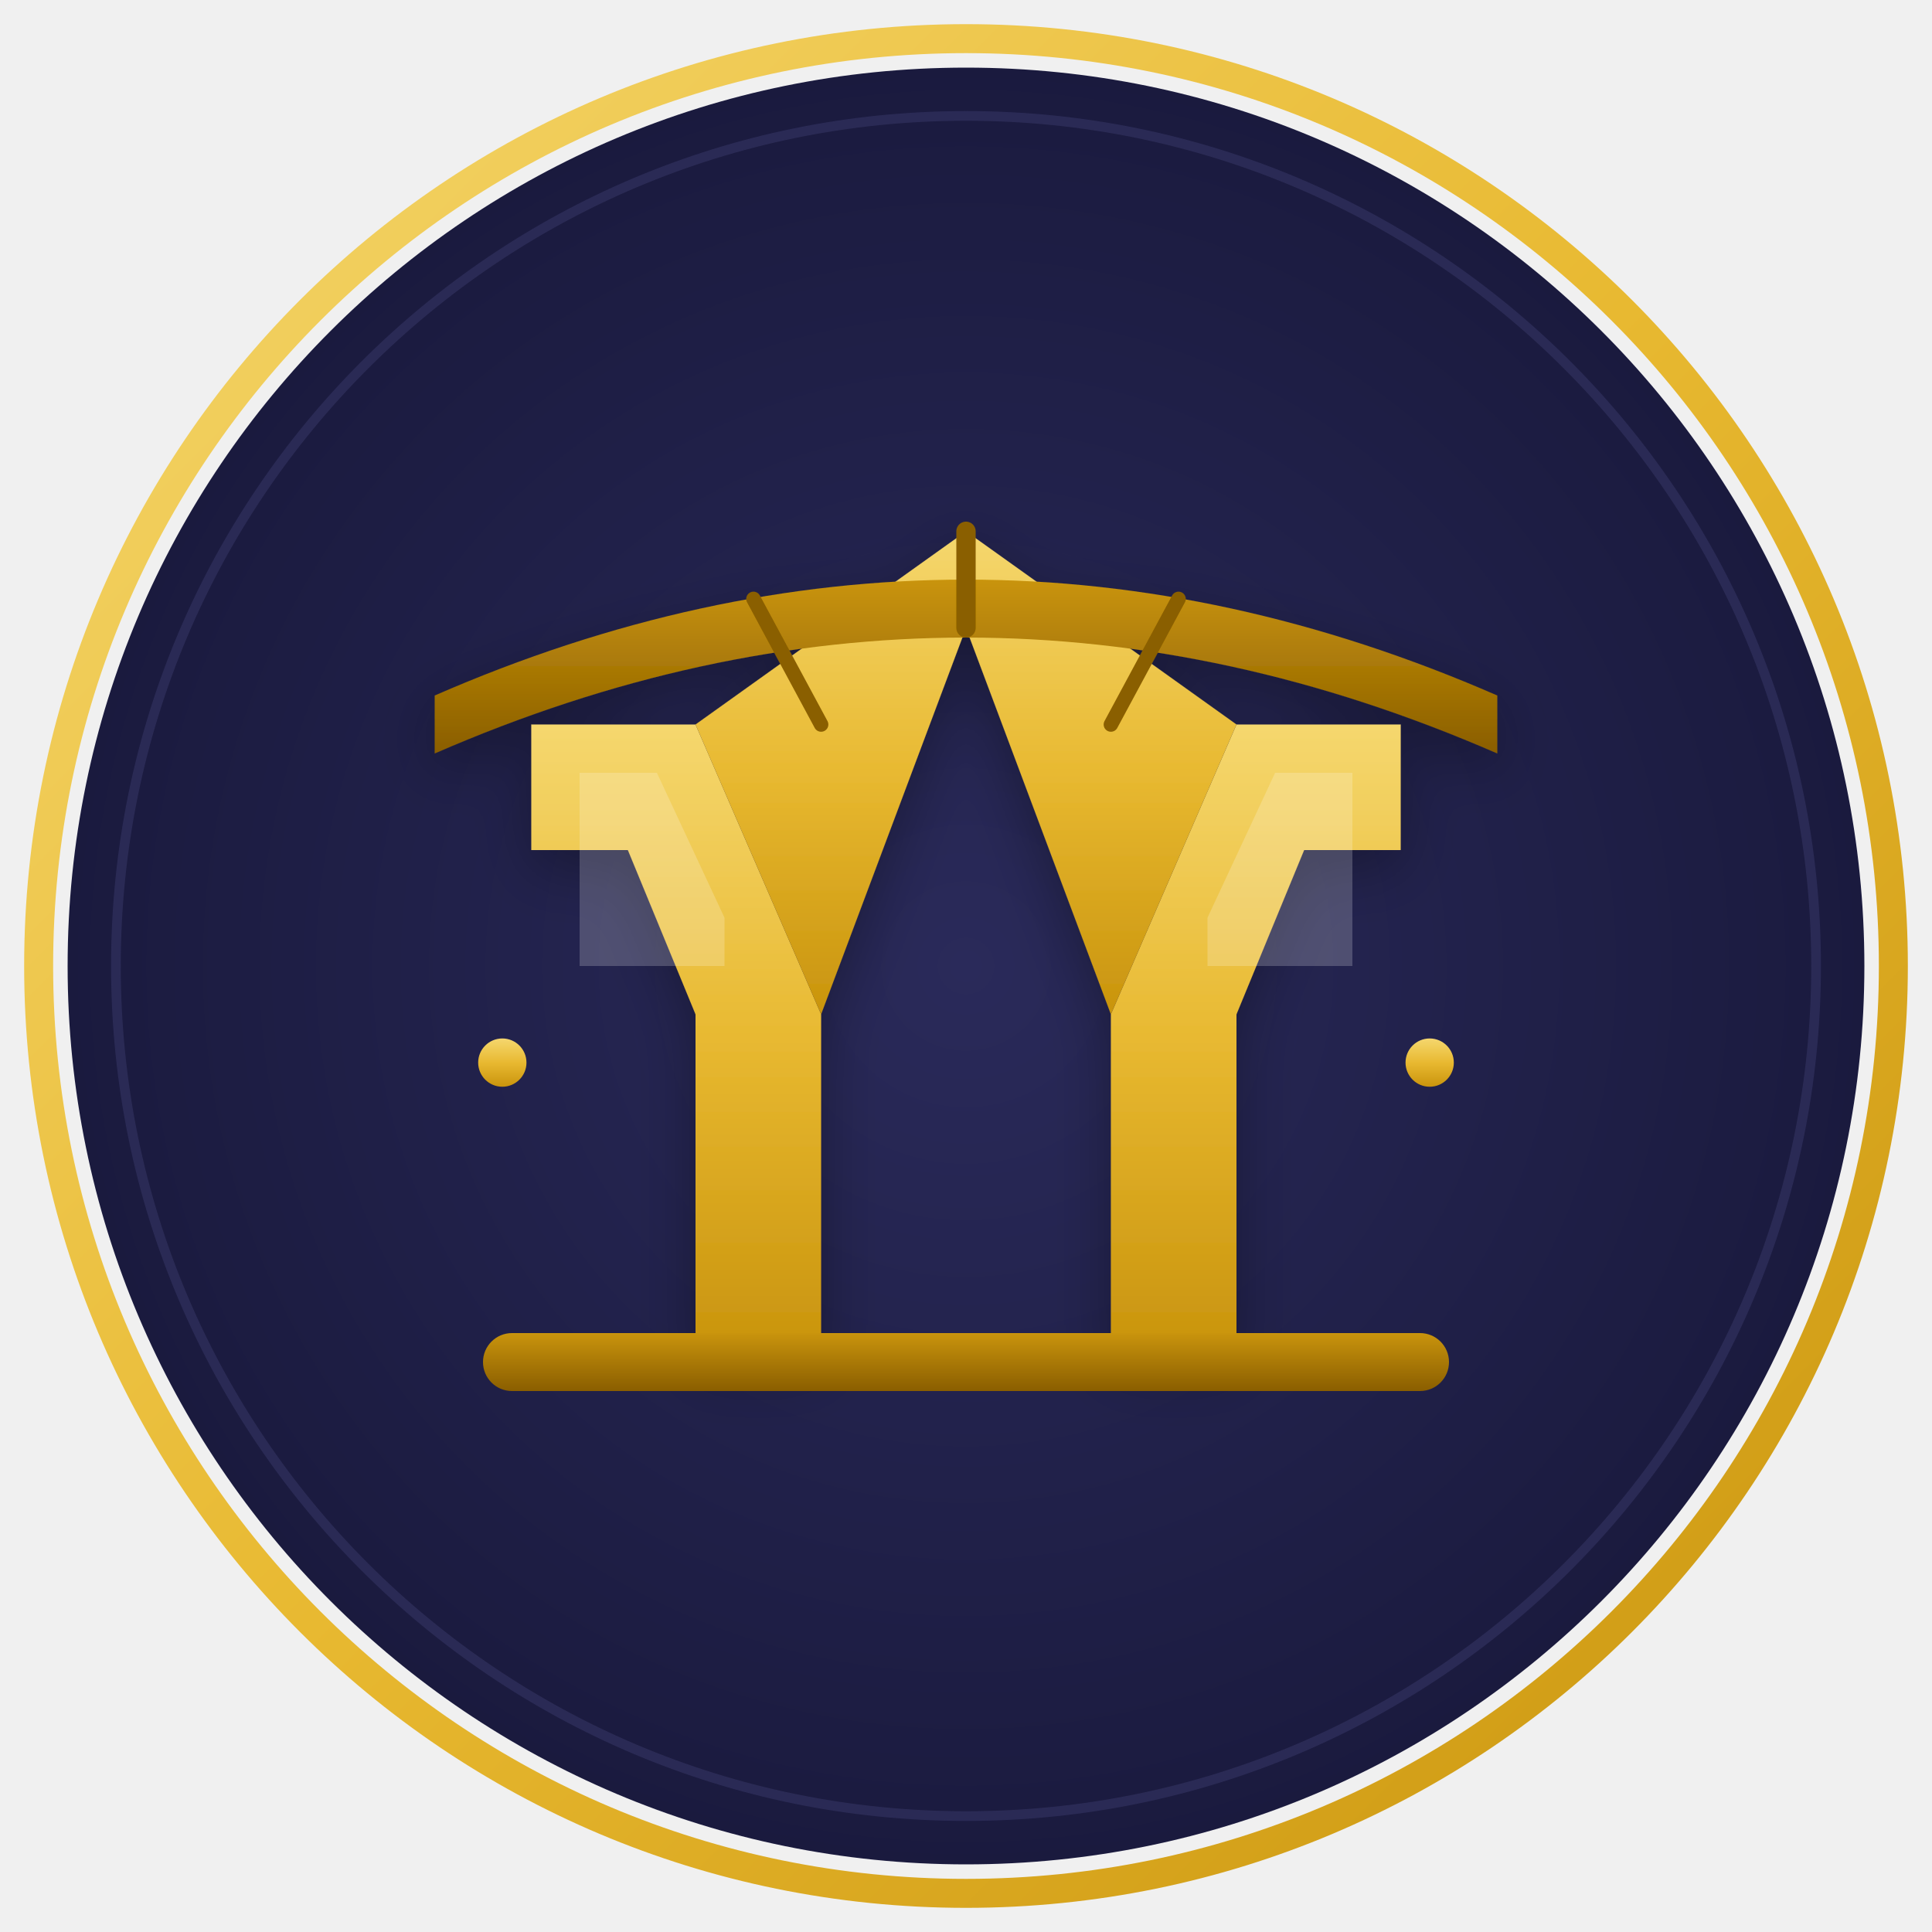
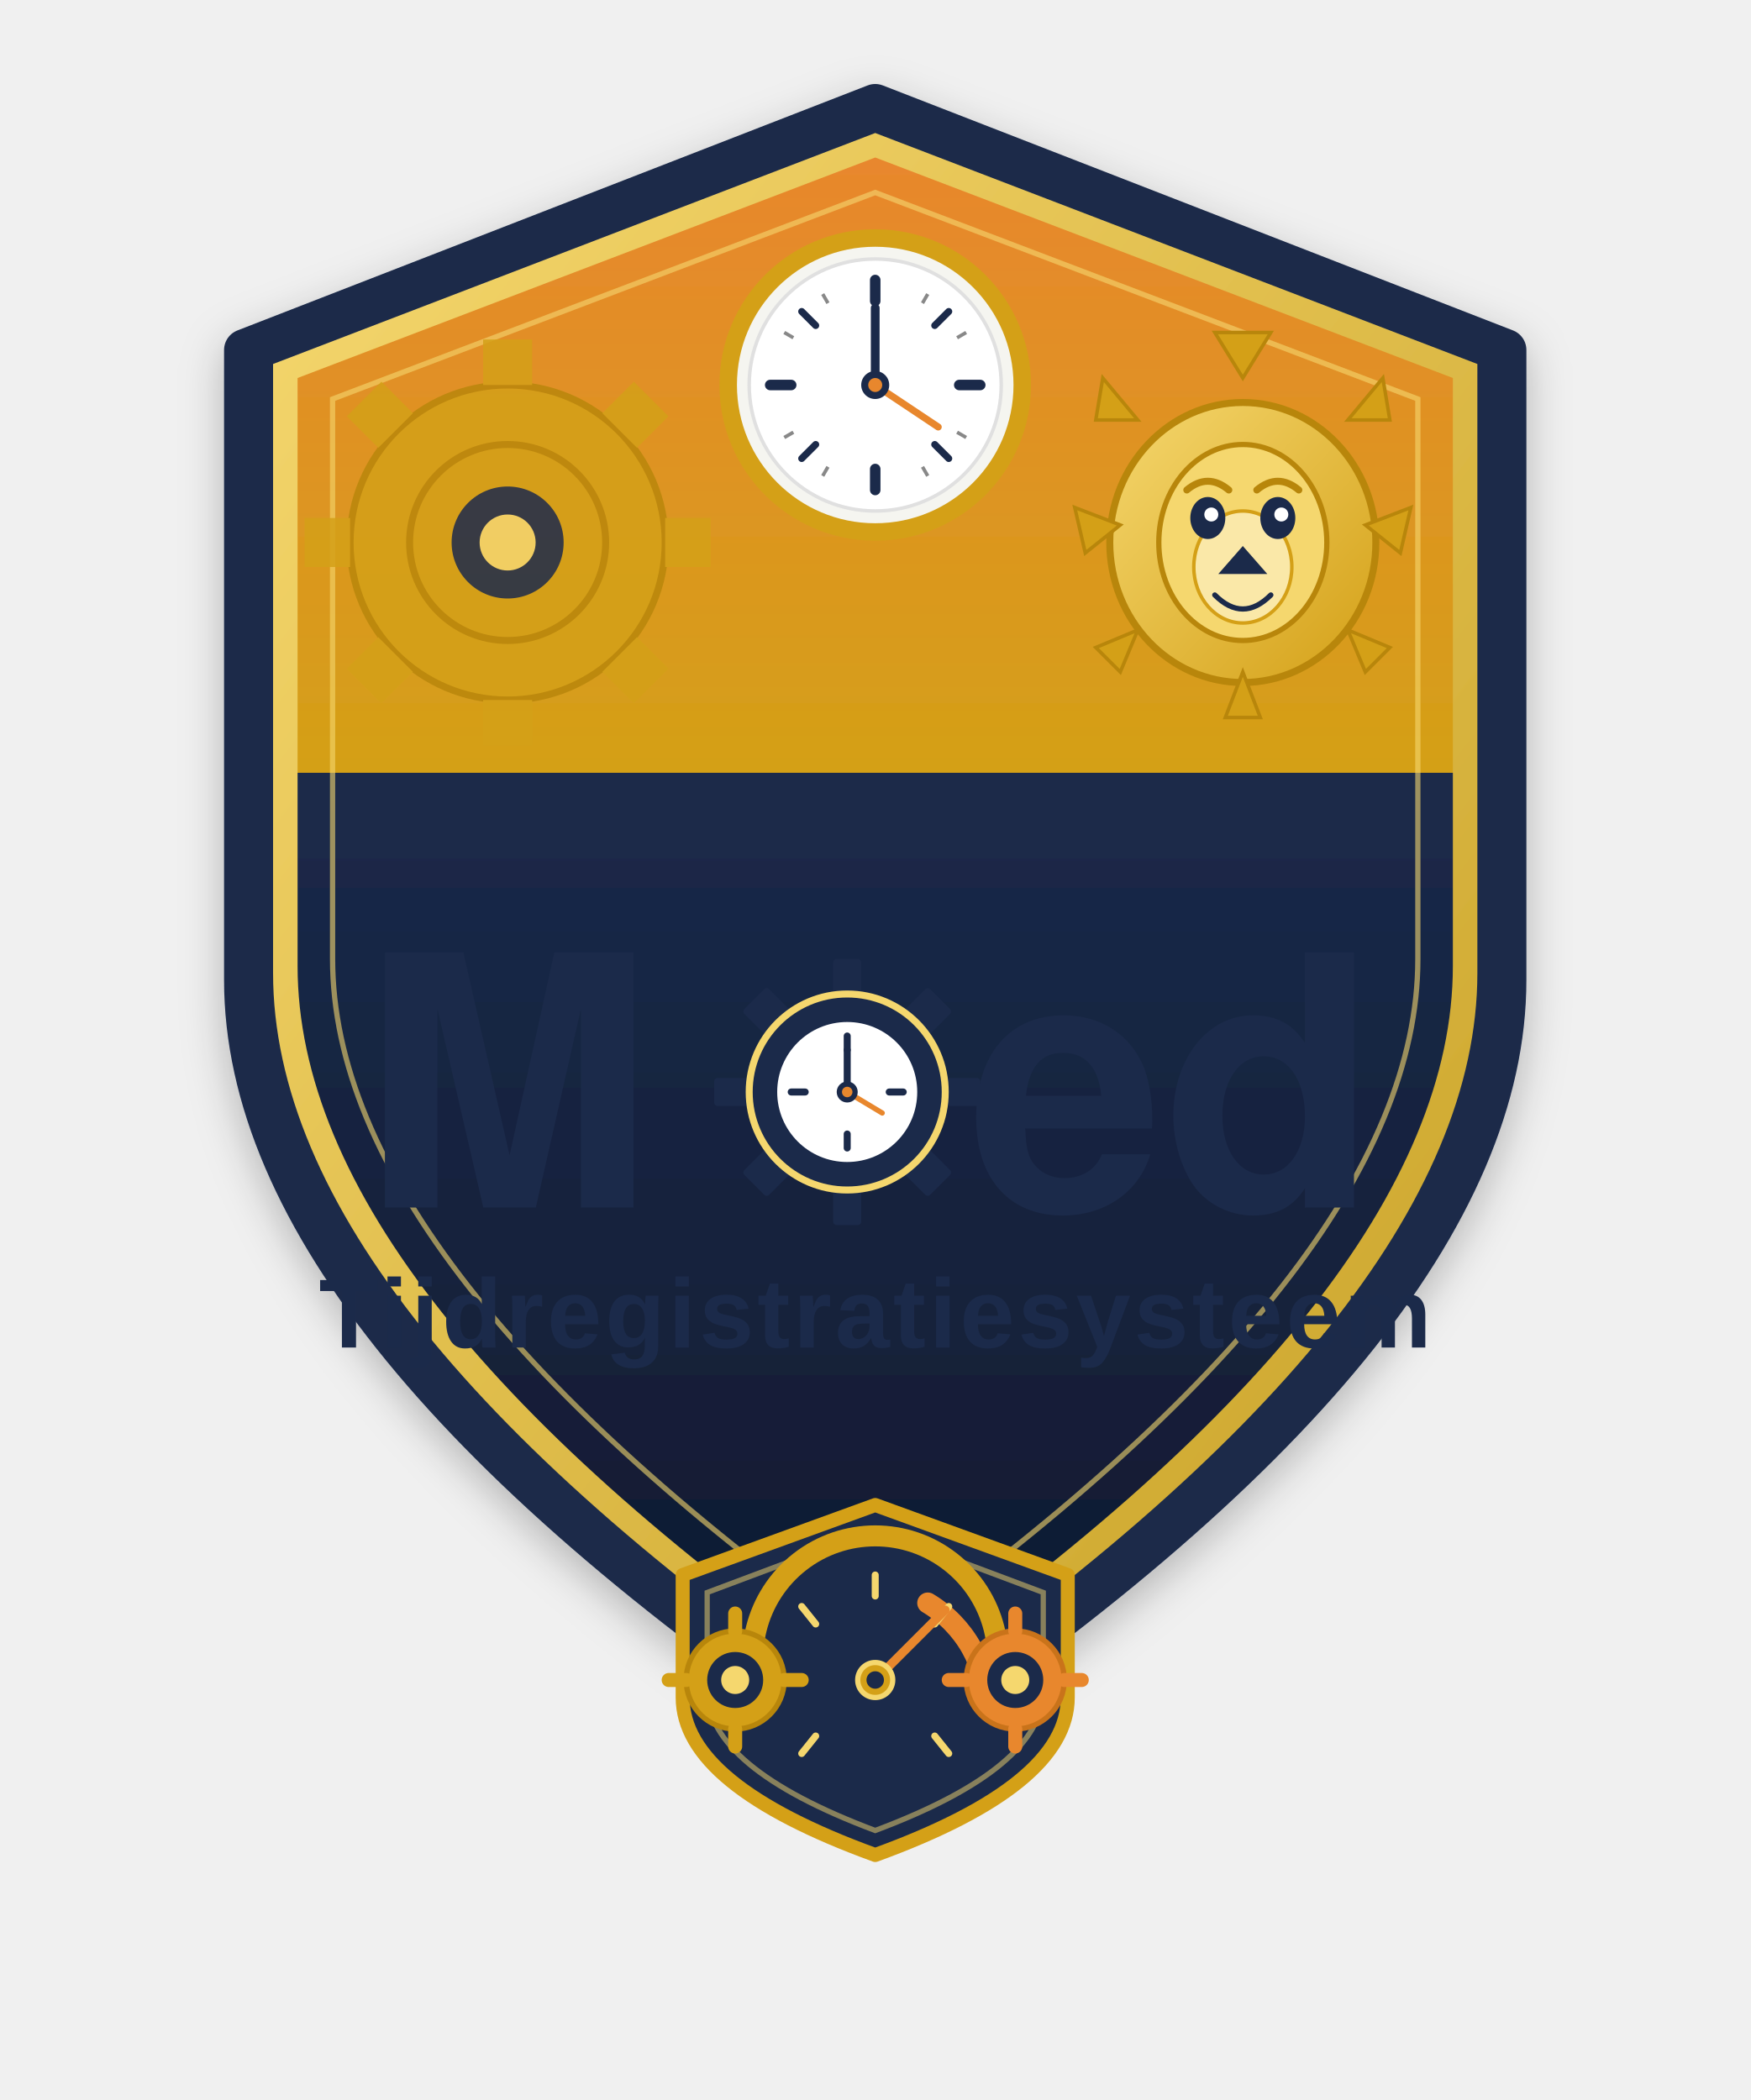
- <svg xmlns="http://www.w3.org/2000/svg" viewBox="0 0 200 200" width="200" height="200">
+ <svg xmlns="http://www.w3.org/2000/svg" viewBox="0 0 500 600" width="500" height="600">
  <defs>
-     <radialGradient id="bgGrad" cx="50%" cy="50%" r="50%">
-       <stop offset="0%" style="stop-color:#2a2a5a;stop-opacity:1" />
-       <stop offset="100%" style="stop-color:#1a1a3e;stop-opacity:1" />
-     </radialGradient>
-     <linearGradient id="goldGrad" x1="0%" y1="0%" x2="0%" y2="100%">
+     <linearGradient id="shieldGrad" x1="0%" y1="0%" x2="0%" y2="100%">
+       <stop offset="0%" style="stop-color:#e8872d;stop-opacity:1" />
+       <stop offset="40%" style="stop-color:#d4a017;stop-opacity:1" />
+       <stop offset="40%" style="stop-color:#1b2a4a;stop-opacity:1" />
+       <stop offset="100%" style="stop-color:#0f1a30;stop-opacity:1" />
+     </linearGradient>
+     <linearGradient id="goldGrad" x1="0%" y1="0%" x2="100%" y2="100%">
      <stop offset="0%" style="stop-color:#f5d76e;stop-opacity:1" />
-       <stop offset="50%" style="stop-color:#e8b931;stop-opacity:1" />
-       <stop offset="100%" style="stop-color:#c9940d;stop-opacity:1" />
+       <stop offset="50%" style="stop-color:#d4a017;stop-opacity:1" />
+       <stop offset="100%" style="stop-color:#b8860b;stop-opacity:1" />
    </linearGradient>
-     <linearGradient id="goldDark" x1="0%" y1="0%" x2="0%" y2="100%">
-       <stop offset="0%" style="stop-color:#c9940d;stop-opacity:1" />
-       <stop offset="100%" style="stop-color:#8a5e00;stop-opacity:1" />
+     <linearGradient id="rimGrad" x1="0%" y1="0%" x2="100%" y2="100%">
+       <stop offset="0%" style="stop-color:#f5d76e;stop-opacity:1" />
+       <stop offset="100%" style="stop-color:#c9a227;stop-opacity:1" />
    </linearGradient>
-     <linearGradient id="ringGrad" x1="0%" y1="0%" x2="100%" y2="100%">
+     <linearGradient id="lionGrad" x1="0%" y1="0%" x2="100%" y2="100%">
      <stop offset="0%" style="stop-color:#f5d76e;stop-opacity:1" />
-       <stop offset="50%" style="stop-color:#e8b931;stop-opacity:1" />
-       <stop offset="100%" style="stop-color:#c9940d;stop-opacity:1" />
+       <stop offset="100%" style="stop-color:#d4a017;stop-opacity:1" />
    </linearGradient>
-     <filter id="shadow" x="-20%" y="-20%" width="140%" height="140%">
-       <feDropShadow dx="0" dy="2" stdDeviation="3" flood-color="#000000" flood-opacity="0.3" />
+     <filter id="shadow" x="-10%" y="-10%" width="120%" height="120%">
+       <feDropShadow dx="0" dy="4" stdDeviation="6" flood-color="#000" flood-opacity="0.25" />
    </filter>
  </defs>
-   <circle cx="100" cy="100" r="96" fill="none" stroke="url(#ringGrad)" stroke-width="3" />
-   <circle cx="100" cy="100" r="93" fill="url(#bgGrad)" />
-   <circle cx="100" cy="100" r="88" fill="none" stroke="#3a3a6a" stroke-width="1" opacity="0.5" />
  <g filter="url(#shadow)">
-     <path d="M55 140 L55 75 L72 75 L85 105 L85 140 L72 140 L72 105 L65 88 L55 88 Z" fill="url(#goldGrad)" />
-     <path d="M145 140 L145 75 L128 75 L115 105 L115 140 L128 140 L128 105 L135 88 L145 88 Z" fill="url(#goldGrad)" />
-     <path d="M72 75 L85 105 L100 65 L115 105 L128 75 L100 55 Z" fill="url(#goldGrad)" />
-     <path d="M45 72 Q100 48 155 72 L155 78 Q100 54 45 78 Z" fill="url(#goldDark)" />
-     <path d="M100 55 L100 65" stroke="#8a5e00" stroke-width="2" stroke-linecap="round" />
-     <path d="M78 62 L85 75" stroke="#8a5e00" stroke-width="1.5" stroke-linecap="round" />
-     <path d="M122 62 L115 75" stroke="#8a5e00" stroke-width="1.5" stroke-linecap="round" />
+     <path d="M250 30 L430 100 L430 280 Q430 380 250 500 Q70 380 70 280 L70 100 Z" fill="#1b2a4a" stroke="#1b2a4a" stroke-width="12" stroke-linejoin="round" />
+     <path d="M250 38 L422 104 L422 278 Q422 375 250 492 Q78 375 78 278 L78 104 Z" fill="url(#rimGrad)" />
+     <path d="M250 45 L415 108 L415 276 Q415 370 250 484 Q85 370 85 276 L85 108 Z" fill="url(#shieldGrad)" />
+     <path d="M250 55 L405 114 L405 274 Q405 362 250 472 Q95 362 95 274 L95 114 Z" fill="none" stroke="#f5d76e" stroke-width="1.5" opacity="0.6" />
  </g>
-   <path d="M60 80 L68 80 L75 95 L75 100 L60 100 Z" fill="#ffffff" opacity="0.2" />
-   <path d="M132 80 L140 80 L140 100 L125 100 L125 95 Z" fill="#ffffff" opacity="0.2" />
-   <rect x="50" y="138" width="100" height="6" rx="3" fill="url(#goldDark)" />
-   <circle cx="52" cy="110" r="2.5" fill="url(#goldGrad)" />
-   <circle cx="148" cy="110" r="2.5" fill="url(#goldGrad)" />
+   <g transform="translate(250, 110)">
+     <rect x="-6" y="-38" width="12" height="18" rx="3" fill="#d4a017" stroke="#8b6914" stroke-width="1.5" />
+     <rect x="-8" y="-42" width="16" height="6" rx="2" fill="#f5d76e" />
+     <rect x="-32" y="-20" width="10" height="14" rx="2" fill="#d4a017" stroke="#8b6914" stroke-width="1" />
+     <rect x="22" y="-20" width="10" height="14" rx="2" fill="#d4a017" stroke="#8b6914" stroke-width="1" />
+     <circle cx="0" cy="0" r="42" fill="#f5f5f0" stroke="#d4a017" stroke-width="5" />
+     <circle cx="0" cy="0" r="36" fill="#fff" stroke="#e0e0e0" stroke-width="1" />
+     <line x1="0" y1="-30" x2="0" y2="-24" stroke="#1b2a4a" stroke-width="3" stroke-linecap="round" />
+     <line x1="0" y1="30" x2="0" y2="24" stroke="#1b2a4a" stroke-width="3" stroke-linecap="round" />
+     <line x1="-30" y1="0" x2="-24" y2="0" stroke="#1b2a4a" stroke-width="3" stroke-linecap="round" />
+     <line x1="30" y1="0" x2="24" y2="0" stroke="#1b2a4a" stroke-width="3" stroke-linecap="round" />
+     <line x1="-21" y1="-21" x2="-17" y2="-17" stroke="#1b2a4a" stroke-width="2" stroke-linecap="round" />
+     <line x1="21" y1="-21" x2="17" y2="-17" stroke="#1b2a4a" stroke-width="2" stroke-linecap="round" />
+     <line x1="-21" y1="21" x2="-17" y2="17" stroke="#1b2a4a" stroke-width="2" stroke-linecap="round" />
+     <line x1="21" y1="21" x2="17" y2="17" stroke="#1b2a4a" stroke-width="2" stroke-linecap="round" />
+     <line x1="0" y1="-30" x2="0" y2="-27" stroke="#888" stroke-width="1" transform="rotate(30)" />
+     <line x1="0" y1="-30" x2="0" y2="-27" stroke="#888" stroke-width="1" transform="rotate(60)" />
+     <line x1="0" y1="-30" x2="0" y2="-27" stroke="#888" stroke-width="1" transform="rotate(120)" />
+     <line x1="0" y1="-30" x2="0" y2="-27" stroke="#888" stroke-width="1" transform="rotate(150)" />
+     <line x1="0" y1="-30" x2="0" y2="-27" stroke="#888" stroke-width="1" transform="rotate(210)" />
+     <line x1="0" y1="-30" x2="0" y2="-27" stroke="#888" stroke-width="1" transform="rotate(240)" />
+     <line x1="0" y1="-30" x2="0" y2="-27" stroke="#888" stroke-width="1" transform="rotate(300)" />
+     <line x1="0" y1="-30" x2="0" y2="-27" stroke="#888" stroke-width="1" transform="rotate(330)" />
+     <line x1="0" y1="0" x2="0" y2="-22" stroke="#1b2a4a" stroke-width="2.5" stroke-linecap="round" />
+     <line x1="0" y1="0" x2="18" y2="12" stroke="#e8872d" stroke-width="2" stroke-linecap="round" />
+     <circle cx="0" cy="0" r="4" fill="#1b2a4a" />
+     <circle cx="0" cy="0" r="2" fill="#e8872d" />
+   </g>
+   <g transform="translate(145, 155)" opacity="0.85">
+     <circle cx="0" cy="0" r="45" fill="#d4a017" stroke="#b8860b" stroke-width="2" />
+     <g stroke="#d4a017" stroke-width="14" stroke-linecap="butt">
+       <line x1="0" y1="-45" x2="0" y2="-58" />
+       <line x1="0" y1="45" x2="0" y2="58" />
+       <line x1="-45" y1="0" x2="-58" y2="0" />
+       <line x1="45" y1="0" x2="58" y2="0" />
+       <line x1="-32" y1="-32" x2="-41" y2="-41" />
+       <line x1="32" y1="-32" x2="41" y2="-41" />
+       <line x1="-32" y1="32" x2="-41" y2="41" />
+       <line x1="32" y1="32" x2="41" y2="41" />
+     </g>
+     <circle cx="0" cy="0" r="28" fill="none" stroke="#b8860b" stroke-width="2" />
+     <circle cx="0" cy="0" r="16" fill="#1b2a4a" />
+     <circle cx="0" cy="0" r="8" fill="#f5d76e" />
+   </g>
+   <g transform="translate(355, 150)">
+     <ellipse cx="0" cy="5" rx="38" ry="40" fill="url(#lionGrad)" stroke="#b8860b" stroke-width="2" />
+     <g fill="#d4a017" stroke="#b8860b" stroke-width="1">
+       <polygon points="0,-42 -8,-55 8,-55" />
+       <polygon points="30,-30 40,-42 42,-30" />
+       <polygon points="35,0 48,-5 45,8" />
+       <polygon points="30,30 42,35 35,42" />
+       <polygon points="0,42 -5,55 5,55" />
+       <polygon points="-30,30 -42,35 -35,42" />
+       <polygon points="-35,0 -48,-5 -45,8" />
+       <polygon points="-30,-30 -40,-42 -42,-30" />
+     </g>
+     <ellipse cx="0" cy="5" rx="24" ry="28" fill="#f5d76e" stroke="#b8860b" stroke-width="1.5" />
+     <ellipse cx="0" cy="12" rx="14" ry="16" fill="#fae8a8" stroke="#d4a017" stroke-width="1" />
+     <polygon points="0,6 -7,14 7,14" fill="#1b2a4a" />
+     <ellipse cx="-10" cy="-2" rx="5" ry="6" fill="#1b2a4a" />
+     <ellipse cx="10" cy="-2" rx="5" ry="6" fill="#1b2a4a" />
+     <circle cx="-9" cy="-3" r="2" fill="#fff" />
+     <circle cx="11" cy="-3" r="2" fill="#fff" />
+     <path d="M-8 20 Q0 28 8 20" fill="none" stroke="#1b2a4a" stroke-width="1.5" stroke-linecap="round" />
+     <path d="M-16 -10 Q-10 -15 -4 -10" fill="none" stroke="#b8860b" stroke-width="2" stroke-linecap="round" />
+     <path d="M16 -10 Q10 -15 4 -10" fill="none" stroke="#b8860b" stroke-width="2" stroke-linecap="round" />
+   </g>
+   <g transform="translate(250, 320)">
+     <text x="-105" y="25" font-family="Arial Black, Helvetica Neue, Helvetica, sans-serif" font-size="100" font-weight="900" fill="#1b2a4a" text-anchor="middle">M</text>
+     <text x="85" y="25" font-family="Arial Black, Helvetica Neue, Helvetica, sans-serif" font-size="100" font-weight="900" fill="#1b2a4a" text-anchor="middle">ed</text>
+     <g transform="translate(-8, -8)">
+       <g fill="#1b2a4a">
+         <rect x="-4" y="-38" width="8" height="14" rx="1" />
+         <rect x="-4" y="24" width="8" height="14" rx="1" />
+         <rect x="-38" y="-4" width="14" height="8" rx="1" />
+         <rect x="24" y="-4" width="14" height="8" rx="1" />
+         <rect x="-28" y="-28" width="10" height="10" rx="1" transform="rotate(45 -23 -23)" />
+         <rect x="18" y="-28" width="10" height="10" rx="1" transform="rotate(45 23 -23)" />
+         <rect x="-28" y="18" width="10" height="10" rx="1" transform="rotate(45 -23 23)" />
+         <rect x="18" y="18" width="10" height="10" rx="1" transform="rotate(45 23 23)" />
+       </g>
+       <circle cx="0" cy="0" r="28" fill="#1b2a4a" stroke="#f5d76e" stroke-width="2" />
+       <circle cx="0" cy="0" r="20" fill="#fff" />
+       <line x1="0" y1="-16" x2="0" y2="-12" stroke="#1b2a4a" stroke-width="2" stroke-linecap="round" />
+       <line x1="0" y1="16" x2="0" y2="12" stroke="#1b2a4a" stroke-width="2" stroke-linecap="round" />
+       <line x1="-16" y1="0" x2="-12" y2="0" stroke="#1b2a4a" stroke-width="2" stroke-linecap="round" />
+       <line x1="16" y1="0" x2="12" y2="0" stroke="#1b2a4a" stroke-width="2" stroke-linecap="round" />
+       <line x1="0" y1="0" x2="0" y2="-12" stroke="#1b2a4a" stroke-width="2" stroke-linecap="round" />
+       <line x1="0" y1="0" x2="10" y2="6" stroke="#e8872d" stroke-width="1.5" stroke-linecap="round" />
+       <circle cx="0" cy="0" r="3" fill="#1b2a4a" />
+       <circle cx="0" cy="0" r="1.5" fill="#e8872d" />
+     </g>
+   </g>
+   <text x="250" y="385" font-family="Arial, Helvetica Neue, Helvetica, sans-serif" font-size="28" font-weight="700" fill="#1b2a4a" text-anchor="middle" letter-spacing="1">Tijdregistratiesysteem</text>
+   <g transform="translate(250, 475)">
+     <path d="M0 -45 L55 -25 L55 10 Q55 35 0 55 Q-55 35 -55 10 L-55 -25 Z" fill="#1b2a4a" stroke="#d4a017" stroke-width="4" stroke-linejoin="round" />
+     <path d="M0 -38 L48 -20 L48 8 Q48 30 0 48 Q-48 30 -48 8 L-48 -20 Z" fill="none" stroke="#f5d76e" stroke-width="1.5" opacity="0.5" />
+     <g transform="translate(0, 5)">
+       <path d="M-32 8 A35 35 0 1 1 32 8" fill="none" stroke="#d4a017" stroke-width="6" stroke-linecap="round" />
+       <path d="M15 -22 A35 35 0 0 1 32 8" fill="none" stroke="#e8872d" stroke-width="6" stroke-linecap="round" />
+       <g stroke="#f5d76e" stroke-width="2" stroke-linecap="round">
+         <line x1="0" y1="-30" x2="0" y2="-24" />
+         <line x1="21" y1="-21" x2="17" y2="-16" />
+         <line x1="30" y1="0" x2="24" y2="0" />
+         <line x1="21" y1="21" x2="17" y2="16" />
+         <line x1="-21" y1="-21" x2="-17" y2="-16" />
+         <line x1="-30" y1="0" x2="-24" y2="0" />
+         <line x1="-21" y1="21" x2="-17" y2="16" />
+       </g>
+       <line x1="0" y1="0" x2="20" y2="-20" stroke="#e8872d" stroke-width="2.5" stroke-linecap="round" />
+       <circle cx="0" cy="0" r="5" fill="#d4a017" stroke="#f5d76e" stroke-width="1.5" />
+       <circle cx="0" cy="0" r="2.5" fill="#1b2a4a" />
+     </g>
+     <g transform="translate(-40, 5)">
+       <circle cx="0" cy="0" r="14" fill="#d4a017" stroke="#b8860b" stroke-width="1.5" />
+       <circle cx="0" cy="0" r="8" fill="#1b2a4a" />
+       <circle cx="0" cy="0" r="4" fill="#f5d76e" />
+       <line x1="0" y1="-14" x2="0" y2="-19" stroke="#d4a017" stroke-width="4" stroke-linecap="round" />
+       <line x1="0" y1="14" x2="0" y2="19" stroke="#d4a017" stroke-width="4" stroke-linecap="round" />
+       <line x1="-14" y1="0" x2="-19" y2="0" stroke="#d4a017" stroke-width="4" stroke-linecap="round" />
+       <line x1="14" y1="0" x2="19" y2="0" stroke="#d4a017" stroke-width="4" stroke-linecap="round" />
+     </g>
+     <g transform="translate(40, 5)">
+       <circle cx="0" cy="0" r="14" fill="#e8872d" stroke="#c9731a" stroke-width="1.5" />
+       <circle cx="0" cy="0" r="8" fill="#1b2a4a" />
+       <circle cx="0" cy="0" r="4" fill="#f5d76e" />
+       <line x1="0" y1="-14" x2="0" y2="-19" stroke="#e8872d" stroke-width="4" stroke-linecap="round" />
+       <line x1="0" y1="14" x2="0" y2="19" stroke="#e8872d" stroke-width="4" stroke-linecap="round" />
+       <line x1="-14" y1="0" x2="-19" y2="0" stroke="#e8872d" stroke-width="4" stroke-linecap="round" />
+       <line x1="14" y1="0" x2="19" y2="0" stroke="#e8872d" stroke-width="4" stroke-linecap="round" />
+     </g>
+   </g>
</svg>
